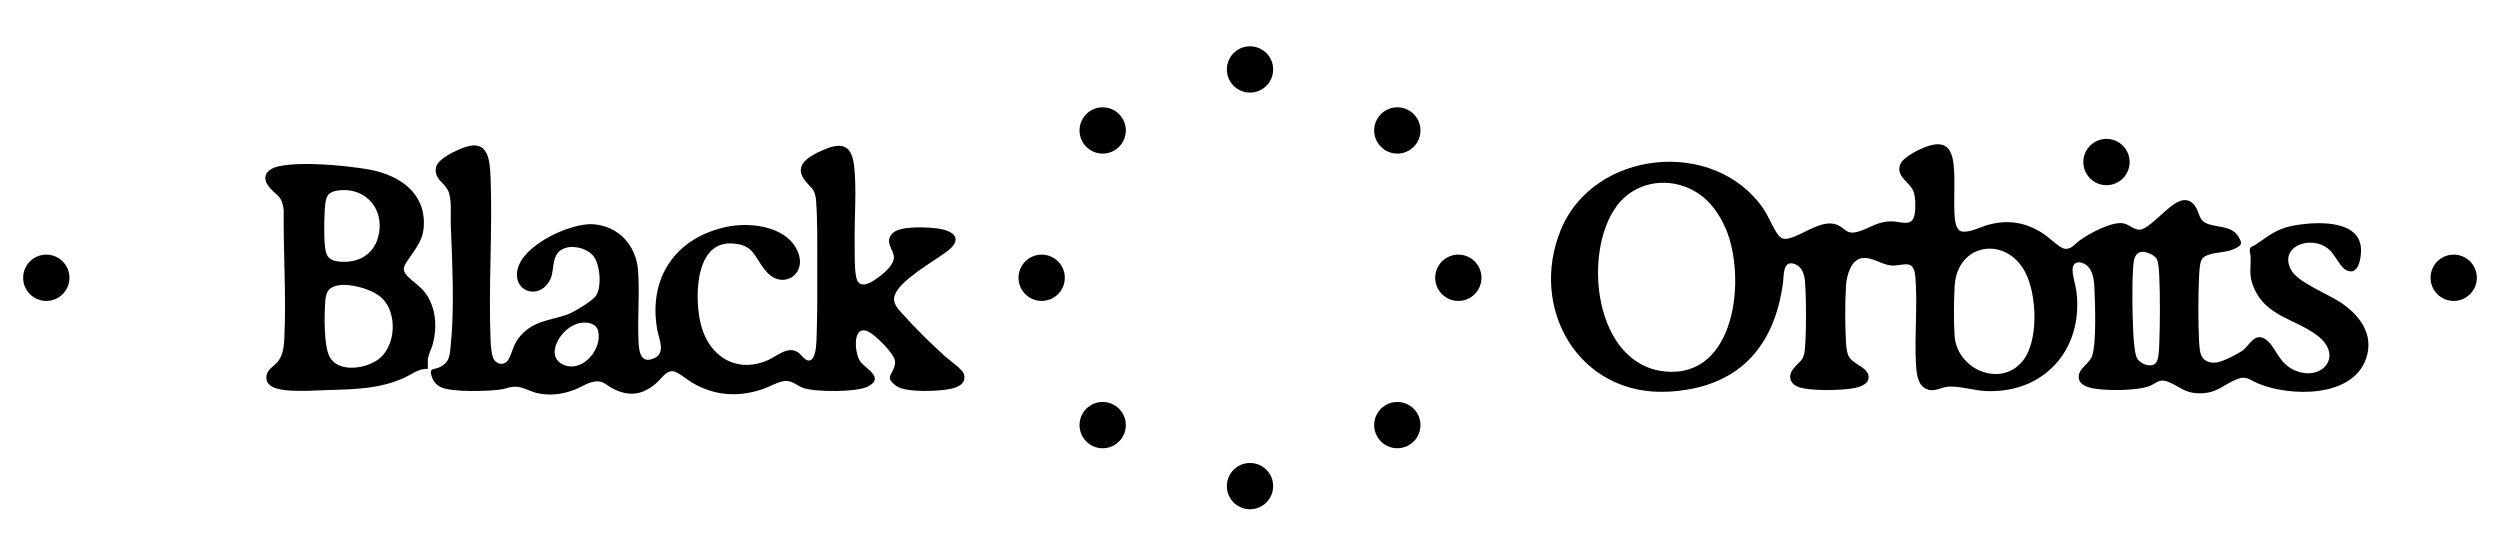
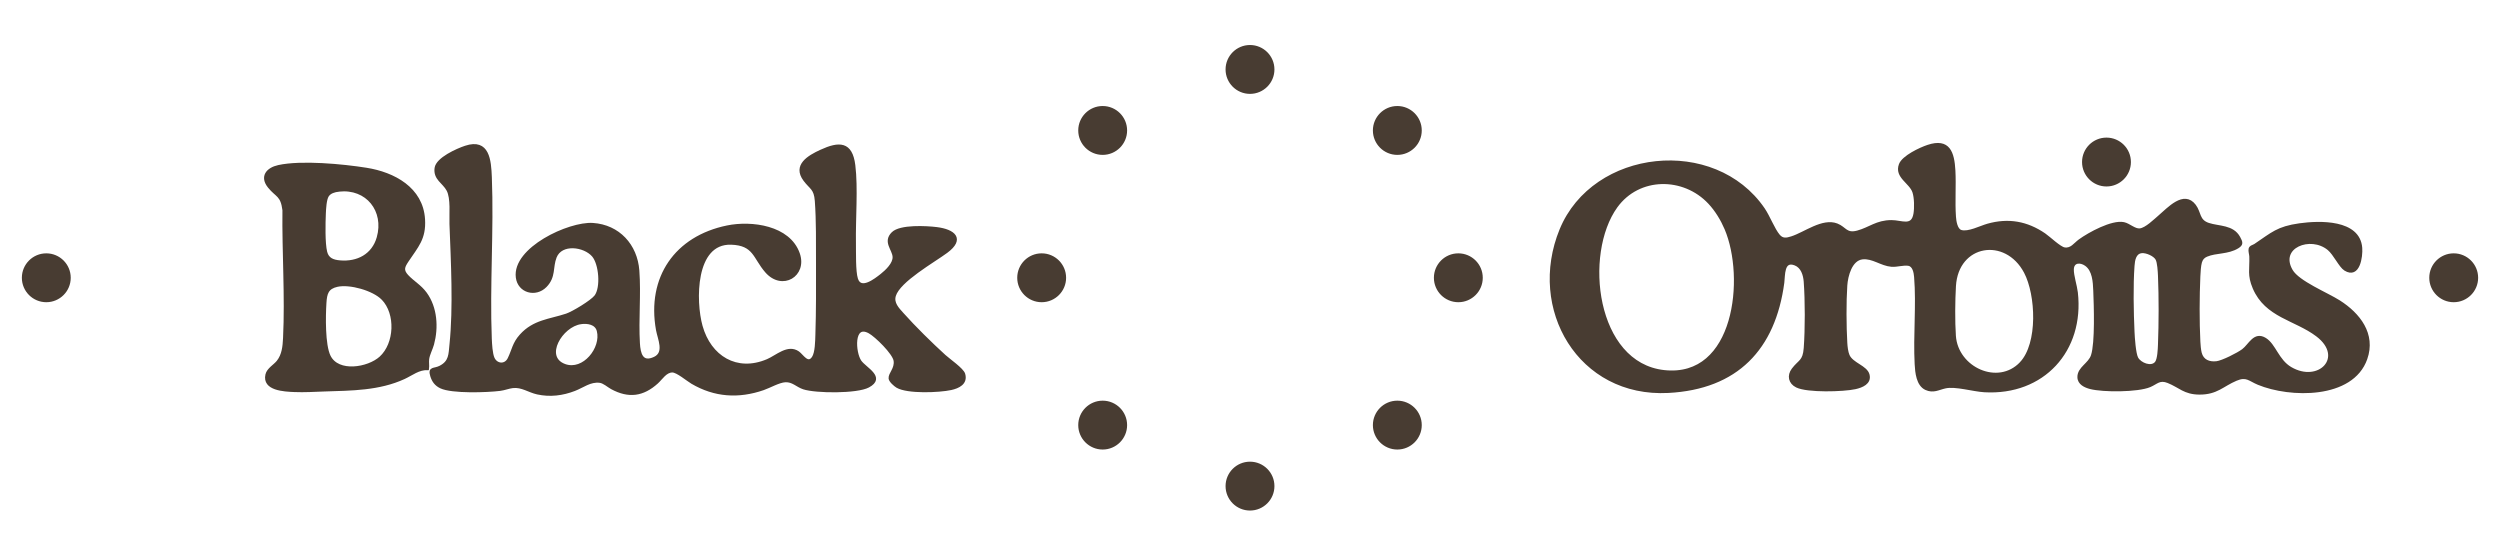
- <svg xmlns="http://www.w3.org/2000/svg" viewBox="0 0 972 216">
+ <svg xmlns="http://www.w3.org/2000/svg" viewBox="0 0 972 216" fill="#483C32" stroke="#483C32">
  <g id="a">
    <path d="M158.32,107.26c2.23,2.42,5.04,3.88,7.18,6.82,4.05,5.56,4.52,13.25,2.76,19.75-.5,1.83-1.65,3.92-1.89,5.72-.18,1.31.11,2.57-.07,3.85-3.55-.13-6.15,2.09-9.17,3.49-9.77,4.51-20.43,4.47-31.02,4.82-3.86.13-7.78.39-11.67.22s-12.08-.48-10.74-6.28c.49-2.12,3.07-3.48,4.33-5.07,2.07-2.61,2.36-5.91,2.52-9.14.79-16.3-.43-33.4-.24-49.74-.75-5.95-2.7-5.35-5.71-9.07-3.22-3.99-.61-7.02,3.69-7.96,8.86-1.94,25-.41,34.14,1.05,10.65,1.69,21.61,7.5,22.33,19.56.45,7.52-2.59,10.45-6.33,16.09-1.53,2.31-2.2,3.62-.1,5.91ZM131.75,74.02c-1.62.18-3.48.66-4.39,2.1s-1.09,5.05-1.17,6.9c-.16,3.77-.34,11.48.52,14.96.69,2.78,2.79,3.52,5.43,3.75,6.86.61,12.89-2.51,14.83-9.36,2.96-10.43-4.27-19.59-15.22-18.36ZM148.75,116.15c-3.57-3.65-12.73-6.22-17.63-5.13-3.87.86-4.47,3.06-4.7,6.72-.32,5.09-.55,16.35,1.64,20.78,3.37,6.81,15.07,4.86,19.88.52,5.95-5.39,6.44-17.13.82-22.89Z" />
    <path d="M212.11,111.25c-3.9,3.96-10.35,2.15-11.06-3.37-1.46-11.26,20.26-21.31,29.44-20.7,10.02.66,16.86,8.17,17.59,18.04.69,9.34-.33,18.9.22,28.24.23,3.97,1.19,8.12,6.21,5.74,4.37-2.07,1.67-7.42,1.03-10.97-3.62-20.34,7.24-35.98,27.22-40.08,9.44-1.94,24.03-.05,27.71,10.47,2.94,8.41-6.34,14.07-12.55,6.94-4.74-5.45-4.53-10.63-13.67-10.92-14.5-.45-14.27,22.53-11.59,32.15,3.33,11.97,13.73,18.44,25.75,13.31,3.64-1.55,7.93-5.84,11.93-3.05,1.57,1.09,3.74,5.08,5.8,1.97,1.28-1.93,1.3-6.52,1.38-8.91.3-9.18.26-18.64.24-27.8-.02-7.7.11-16.57-.46-24.2-.36-4.88-2.06-4.88-4.48-8.12-4.28-5.73,1.64-9.13,6.34-11.29,7.09-3.27,11.8-3.3,12.89,5.56s.08,20.71.24,30.23c.06,3.52-.17,11.03.79,13.99,1.55,4.79,7.24.32,9.63-1.57,1.92-1.52,4.98-4.38,4.83-7.05-.16-2.98-3.85-5.83-.47-9.2,2.94-2.93,13.12-2.36,17.12-1.87,6.67.83,10.63,4.06,3.8,9.12-5.01,3.71-18.4,11.22-20.17,17.02-.89,2.93,1.24,5.07,3.07,7.11,4.65,5.21,11.17,11.63,16.36,16.35,1.67,1.52,6.97,5.19,7.52,7.04,1.07,3.61-2.18,5.11-5.04,5.73-4.63,1.01-16.85,1.51-20.9-.85-.86-.5-2.78-2.17-2.85-3.2-.14-1.87,2.4-3.71,1.95-6.88-.41-2.89-7.35-9.69-9.95-11.1-6.68-3.63-5.88,8.03-3.53,11.37,1.99,2.83,9.55,6.25,3.17,9.69-4.41,2.38-20.39,2.27-25.2.69-2.53-.83-4.19-2.93-7.11-2.76-2.49.14-6.07,2.23-8.56,3.09-9.61,3.32-18.88,2.73-27.68-2.45-1.82-1.07-5.74-4.43-7.66-4.44-2.58-.02-4.28,2.87-5.94,4.37-5.5,4.99-11.05,5.73-17.63,2.16-1.42-.77-3.01-2.31-4.66-2.51-3.73-.46-6.57,1.94-9.82,3.19-4.67,1.8-9.5,2.41-14.41,1.33-3.35-.73-6.01-2.87-9.58-2.47-1.54.17-3.28.88-4.96,1.09-5.03.64-18.68,1.1-23.01-.96-1.95-.93-3.03-2.38-3.64-4.43-.97-3.24,1.01-2.23,3.31-3.39,4.02-2.02,3.79-4.97,4.19-8.81,1.5-14.45.54-32.17-.01-46.82-.14-3.69.56-9.96-1.15-13.18-1.61-3.04-5.21-4.32-4.64-8.54.5-3.68,8.31-7.14,11.51-8.2,8.92-2.96,9.5,5.24,9.76,11.76.82,20.72-.84,42.04-.02,62.76.08,2.02.28,5.89,1.09,7.64,1.22,2.66,4.67,3.01,6.06.16,1.67-3.42,1.81-5.92,4.62-9.05,5.09-5.66,11.19-5.82,17.77-8,2.5-.83,9.81-5.23,11.34-7.26,2.52-3.36,1.76-12.58-.99-15.77-3.43-3.97-12.41-5.19-14.67.56-1.56,3.98-.22,7.64-3.82,11.3ZM225.85,125.54c-7.58,1.04-14.94,13.31-6.28,16.47,7.34,2.68,14.73-6.62,12.96-13.41-.76-2.92-4.05-3.43-6.68-3.07Z" />
    <path d="M839.63,84.08c3.4-2.86,9.45-9.75,13.67-4.16,2.11,2.8,1.29,5.89,5.35,7.23s9.42.69,11.87,5.21c.99,1.84,1.3,2.63-.53,3.75-3.88,2.36-8.33,1.65-12.06,3.22-1.26.53-1.93,1.32-2.32,2.62s-.55,3.97-.61,5.45c-.35,7.8-.39,17.62,0,25.41.06,1.27.22,3.21.53,4.42.78,3.04,3.35,4.05,6.28,3.71,2.3-.27,8.36-3.35,10.27-4.79,2.63-1.99,4.44-6.9,8.63-4.32,3.66,2.25,4.84,8.34,9.83,11.29,11.06,6.52,21.6-4.23,10.3-12.77-8.42-6.35-19.79-7.31-24.51-18.41-2.14-5.03-1.13-7.23-1.3-12.19-.03-.92-.47-2.12-.28-2.96.21-.95,1.3-1.04,2.05-1.54,6.66-4.47,8.72-6.73,17.24-7.93,7.77-1.09,23.09-1.56,23.9,9.07.26,3.4-.87,11.65-6.15,8.39-1.99-1.23-4.08-5.99-6.43-7.94-6.98-5.8-19.79-.88-14.42,8.36,2.62,4.51,13.72,8.97,18.53,12.03,7.67,4.88,13.82,12.65,10.44,22.26-5.37,15.29-29.58,14.75-41.89,9.64-3.48-1.44-4.55-3.3-8.66-1.55-5.29,2.25-7.47,5.37-14.23,5.34-5.82-.03-7.63-2.66-12.15-4.47-3.36-1.35-4.42.43-7.12,1.58-4.69,2-18.13,2.02-23.08.75-2.08-.54-4.57-1.63-4.59-4.18-.03-3.54,4.18-5.01,5.28-8.39,1.62-4.96,1.12-19.48.89-25.2-.14-3.39-.35-7.95-3.38-10.08-2.15-1.51-5.07-1.39-5.17,1.79-.07,2.39,1.26,6.39,1.56,9.01,2.56,22.56-13.05,39.59-35.81,38.28-4.39-.25-11.26-2.37-15.22-1.5-2.69.59-4.65,1.96-7.52.65-3.31-1.51-3.73-6.39-3.9-9.58-.6-11.13.68-22.95-.22-33.94-.14-1.72-.62-4.41-2.63-4.78-1.96-.36-4.49.54-6.66.37-3.96-.32-7.33-3.32-11.27-2.89-4.54.5-6.16,6.9-6.41,10.67-.43,6.43-.37,15.8,0,22.27.08,1.46.31,3.62.9,4.94,1.48,3.33,6.96,4.33,7.76,7.52s-2.51,4.51-5.05,5.07c-4.67,1.03-18.59,1.42-22.76-.62-2.77-1.36-3.34-4.15-1.52-6.57,2.55-3.4,4.34-2.99,4.73-8.31.54-7.3.54-18.51-.01-25.85-.2-2.62-1.13-5.69-3.82-6.74-4.89-1.91-4.34,4.38-4.72,7.19-3.45,25.73-17.98,40.96-44.6,42.37-34.63,1.84-54.38-32.25-41.8-62.92,12.74-31.06,59.72-36.11,78.85-8.08,2.04,2.99,3.84,7.89,5.88,10.3,1.47,1.74,3.07,1.42,5.03.79,5.18-1.65,12.04-7.16,17.6-5,3.26,1.27,3.55,3.98,8.02,2.76,4.8-1.32,7.4-4.03,13.15-4.06,3.96-.02,8.14,2.56,9.08-2.93.39-2.28.33-6.33-.42-8.53-1.28-3.77-7.02-5.84-5.25-10.62,1.13-3.05,7.8-6.19,10.8-7.18,8.16-2.71,9.8,2.56,10.18,9.48.32,5.85-.2,12.14.22,17.98.12,1.67.56,5.05,2.46,5.63,2.81.87,7.58-1.65,10.4-2.44,8.02-2.26,15.21-.98,22.05,3.7,1.84,1.26,5.92,5.22,7.74,5.52,2.71.45,4.02-1.81,5.92-3.19,3.72-2.7,12.62-7.57,17.16-6.63,2.12.44,4.2,2.66,6.28,2.44,2.43-.26,5.83-3.69,7.68-5.25ZM664.58,78.86c-9.94-10.63-27.44-10.64-36.19,1.5-13.24,18.39-8.4,61.09,18.64,64.03,27.93,3.04,32.01-36.52,23.97-55.43-1.52-3.58-3.75-7.26-6.42-10.1ZM785.72,141.17c7.19-7.58,6.31-26.6,1.69-35.35-7.57-14.34-26.49-11.28-27.44,5.42-.33,5.75-.41,13.62-.02,19.35.86,12.63,16.88,19.96,25.77,10.59ZM832.72,97.93c-2.74.26-3.16,3.24-3.32,5.46-.55,7.49-.35,18.03,0,25.61.1,2.26.5,8.48,1.45,10.24,1.23,2.28,5.6,4.02,7.42,1.78,1.05-1.29,1.18-5.29,1.25-7.06.32-8.43.35-18.34,0-26.77-.07-1.61-.26-5.15-.96-6.45-.87-1.63-4.05-2.99-5.84-2.81Z" />
  </g>
  <g id="b">
    <circle cx="486" cy="27" r="9" />
    <circle cx="486" cy="189" r="9" />
    <circle cx="567" cy="108" r="9" />
    <circle cx="405" cy="108" r="9" />
    <circle cx="819" cy="63" r="9" />
    <circle cx="954" cy="108" r="9" />
    <circle cx="18" cy="108" r="9" />
    <circle cx="543.28" cy="50.72" r="9" />
    <circle cx="428.72" cy="165.28" r="9" />
    <circle cx="543.28" cy="165.28" r="9" />
    <circle cx="428.72" cy="50.72" r="9" />
  </g>
</svg>
